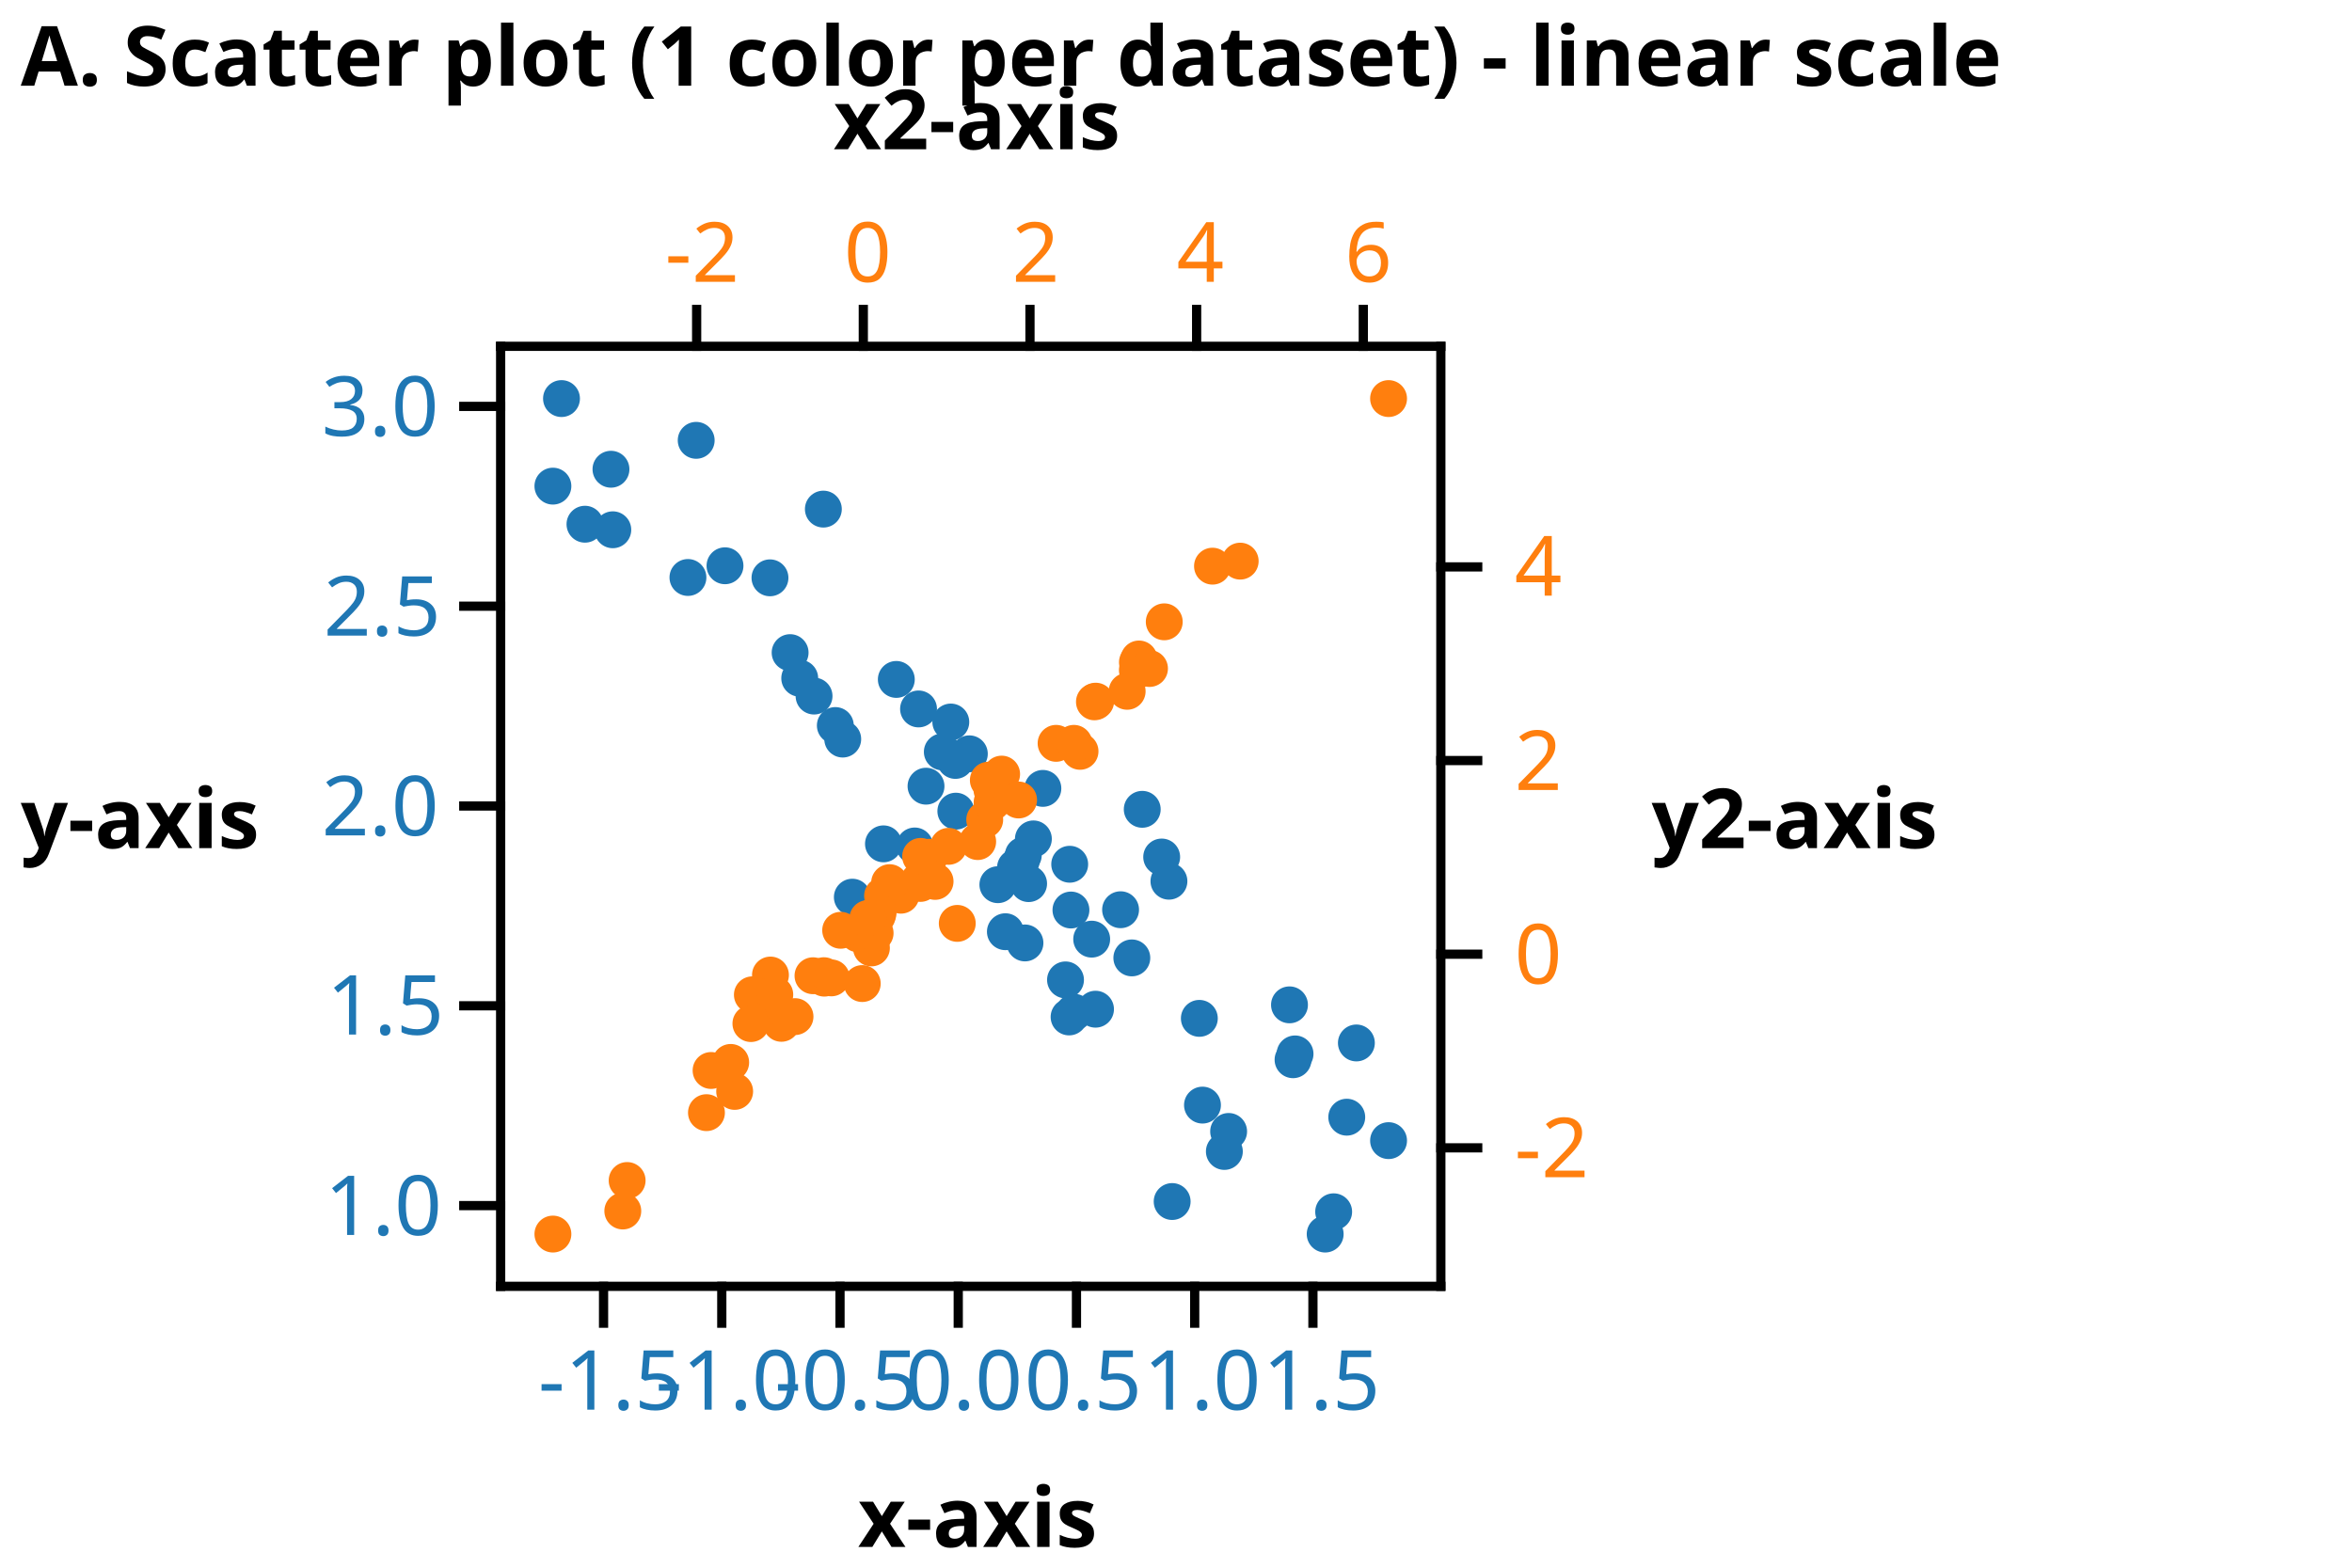
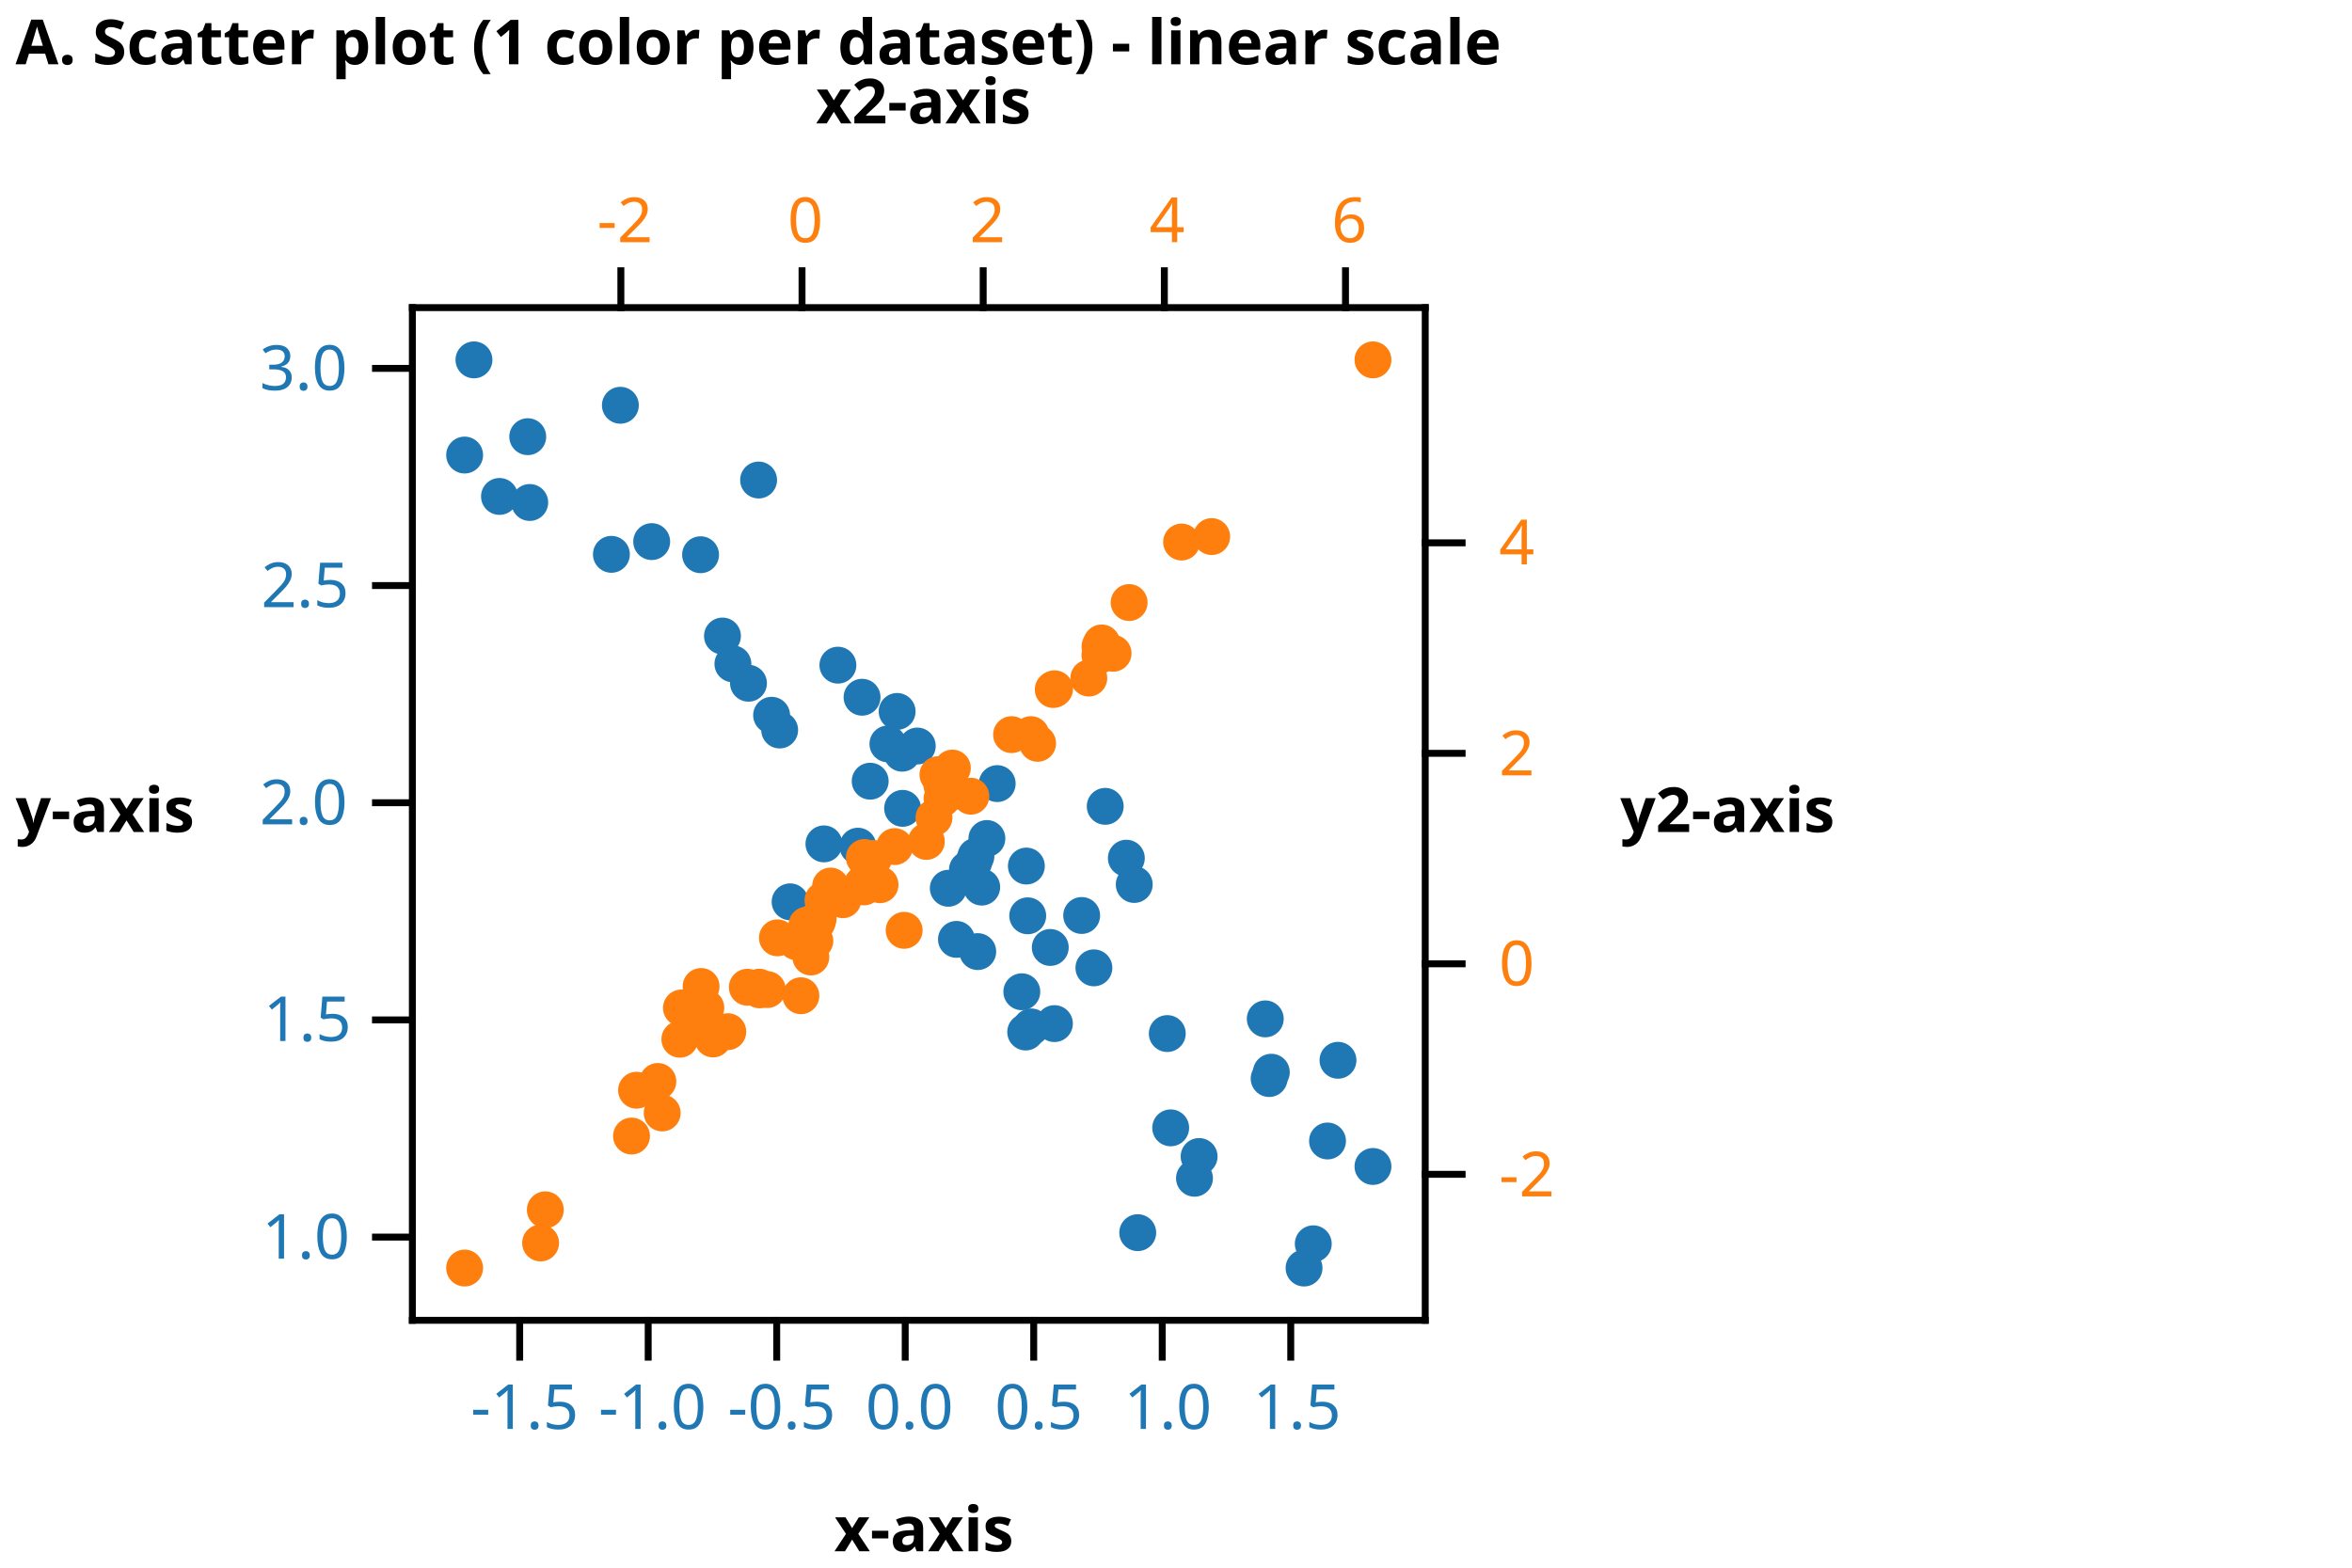
- <svg xmlns="http://www.w3.org/2000/svg" width="255.118pt" height="170.079pt" viewBox="0 0 255.118 170.079">
+ <svg xmlns="http://www.w3.org/2000/svg" width="255.116pt" height="170.077pt" viewBox="0 0 340.155 226.77">
  <g id="1" />
  <g id="2" />
  <g id="3" />
  <g id="4" />
  <g id="5" />
  <g id="6" />
  <g id="7" />
  <g id="8" />
  <g id="9" />
  <g id="10" />
  <g id="11" />
  <g id="137" />
  <g id="149" />
  <g id="161" />
  <g id="171" />
-   <circle cx="105.143px" cy="81.782px" r="2px" fill="rgba(31, 119, 180, 1.0)" />
-   <circle cx="130.091px" cy="110.482px" r="2px" fill="rgba(31, 119, 180, 1.0)" />
-   <circle cx="108.238px" cy="95.98px" r="2px" fill="rgba(31, 119, 180, 1.0)" />
-   <circle cx="66.47px" cy="57.475px" r="2px" fill="rgba(31, 119, 180, 1.0)" />
-   <circle cx="111.176px" cy="102.3px" r="2px" fill="rgba(31, 119, 180, 1.0)" />
-   <circle cx="111.572px" cy="95.864px" r="2px" fill="rgba(31, 119, 180, 1.0)" />
-   <circle cx="85.703px" cy="70.803px" r="2px" fill="rgba(31, 119, 180, 1.0)" />
-   <circle cx="110.151px" cy="94.119px" r="2px" fill="rgba(31, 119, 180, 1.0)" />
-   <circle cx="103.133px" cy="78.332px" r="2px" fill="rgba(31, 119, 180, 1.0)" />
-   <circle cx="102.212px" cy="81.573px" r="2px" fill="rgba(31, 119, 180, 1.0)" />
-   <circle cx="78.64px" cy="61.38px" r="2px" fill="rgba(31, 119, 180, 1.0)" />
-   <circle cx="126.006px" cy="92.977px" r="2px" fill="rgba(31, 119, 180, 1.0)" />
-   <circle cx="143.74px" cy="133.884px" r="2px" fill="rgba(31, 119, 180, 1.0)" />
-   <circle cx="118.829px" cy="109.488px" r="2px" fill="rgba(31, 119, 180, 1.0)" />
-   <circle cx="132.805px" cy="124.922px" r="2px" fill="rgba(31, 119, 180, 1.0)" />
-   <circle cx="146.081px" cy="121.204px" r="2px" fill="rgba(31, 119, 180, 1.0)" />
-   <circle cx="121.548px" cy="98.697px" r="2px" fill="rgba(31, 119, 180, 1.0)" />
-   <circle cx="103.633px" cy="82.5px" r="2px" fill="rgba(31, 119, 180, 1.0)" />
-   <circle cx="60.905px" cy="43.241px" r="2px" fill="rgba(31, 119, 180, 1.0)" />
-   <circle cx="110.994px" cy="92.787px" r="2px" fill="rgba(31, 119, 180, 1.0)" />
-   <circle cx="122.768px" cy="103.923px" r="2px" fill="rgba(31, 119, 180, 1.0)" />
-   <circle cx="109.053px" cy="101.081px" r="2px" fill="rgba(31, 119, 180, 1.0)" />
-   <circle cx="133.268px" cy="122.751px" r="2px" fill="rgba(31, 119, 180, 1.0)" />
-   <circle cx="99.633px" cy="76.913px" r="2px" fill="rgba(31, 119, 180, 1.0)" />
-   <circle cx="116.029px" cy="93.763px" r="2px" fill="rgba(31, 119, 180, 1.0)" />
-   <circle cx="103.679px" cy="88.003px" r="2px" fill="rgba(31, 119, 180, 1.0)" />
-   <circle cx="116.509px" cy="109.818px" r="2px" fill="rgba(31, 119, 180, 1.0)" />
-   <circle cx="116.164px" cy="98.728px" r="2px" fill="rgba(31, 119, 180, 1.0)" />
-   <circle cx="126.793px" cy="95.602px" r="2px" fill="rgba(31, 119, 180, 1.0)" />
-   <circle cx="127.142px" cy="130.354px" r="2px" fill="rgba(31, 119, 180, 1.0)" />
-   <circle cx="139.869px" cy="109.016px" r="2px" fill="rgba(31, 119, 180, 1.0)" />
-   <circle cx="75.515px" cy="47.772px" r="2px" fill="rgba(31, 119, 180, 1.0)" />
-   <circle cx="66.271px" cy="50.908px" r="2px" fill="rgba(31, 119, 180, 1.0)" />
-   <circle cx="95.828px" cy="91.549px" r="2px" fill="rgba(31, 119, 180, 1.0)" />
-   <circle cx="110.777px" cy="93.374px" r="2px" fill="rgba(31, 119, 180, 1.0)" />
-   <circle cx="92.452px" cy="97.334px" r="2px" fill="rgba(31, 119, 180, 1.0)" />
-   <circle cx="140.255px" cy="114.972px" r="2px" fill="rgba(31, 119, 180, 1.0)" />
-   <circle cx="130.431px" cy="119.893px" r="2px" fill="rgba(31, 119, 180, 1.0)" />
-   <circle cx="88.3px" cy="75.516px" r="2px" fill="rgba(31, 119, 180, 1.0)" />
-   <circle cx="63.451px" cy="56.872px" r="2px" fill="rgba(31, 119, 180, 1.0)" />
-   <circle cx="147.125px" cy="113.15px" r="2px" fill="rgba(31, 119, 180, 1.0)" />
-   <circle cx="144.66px" cy="131.466px" r="2px" fill="rgba(31, 119, 180, 1.0)" />
-   <circle cx="90.607px" cy="78.713px" r="2px" fill="rgba(31, 119, 180, 1.0)" />
-   <circle cx="112.09px" cy="91.013px" r="2px" fill="rgba(31, 119, 180, 1.0)" />
-   <circle cx="97.222px" cy="73.711px" r="2px" fill="rgba(31, 119, 180, 1.0)" />
-   <circle cx="113.119px" cy="85.533px" r="2px" fill="rgba(31, 119, 180, 1.0)" />
-   <circle cx="91.41px" cy="80.183px" r="2px" fill="rgba(31, 119, 180, 1.0)" />
-   <circle cx="74.62px" cy="62.651px" r="2px" fill="rgba(31, 119, 180, 1.0)" />
-   <circle cx="99.219px" cy="91.779px" r="2px" fill="rgba(31, 119, 180, 1.0)" />
-   <circle cx="123.897px" cy="87.803px" r="2px" fill="rgba(31, 119, 180, 1.0)" />
-   <circle cx="100.444px" cy="85.293px" r="2px" fill="rgba(31, 119, 180, 1.0)" />
-   <circle cx="59.973px" cy="52.741px" r="2px" fill="rgba(31, 119, 180, 1.0)" />
-   <circle cx="118.414px" cy="101.888px" r="2px" fill="rgba(31, 119, 180, 1.0)" />
-   <circle cx="86.745px" cy="73.583px" r="2px" fill="rgba(31, 119, 180, 1.0)" />
-   <circle cx="150.616px" cy="123.747px" r="2px" fill="rgba(31, 119, 180, 1.0)" />
-   <circle cx="115.575px" cy="106.309px" r="2px" fill="rgba(31, 119, 180, 1.0)" />
-   <circle cx="83.518px" cy="62.689px" r="2px" fill="rgba(31, 119, 180, 1.0)" />
-   <circle cx="89.309px" cy="55.233px" r="2px" fill="rgba(31, 119, 180, 1.0)" />
-   <circle cx="115.962px" cy="110.329px" r="2px" fill="rgba(31, 119, 180, 1.0)" />
-   <circle cx="140.472px" cy="114.339px" r="2px" fill="rgba(31, 119, 180, 1.0)" />
-   <circle cx="114.552px" cy="80.645px" r="2px" fill="rgba(255, 127, 14, 1.0)" />
-   <circle cx="131.518px" cy="61.423px" r="2px" fill="rgba(255, 127, 14, 1.0)" />
-   <circle cx="97.723px" cy="97.121px" r="2px" fill="rgba(255, 127, 14, 1.0)" />
-   <circle cx="134.522px" cy="60.878px" r="2px" fill="rgba(255, 127, 14, 1.0)" />
-   <circle cx="108.154px" cy="85.954px" r="2px" fill="rgba(255, 127, 14, 1.0)" />
-   <circle cx="89.368px" cy="105.852px" r="2px" fill="rgba(255, 127, 14, 1.0)" />
-   <circle cx="59.973px" cy="133.884px" r="2px" fill="rgba(255, 127, 14, 1.0)" />
-   <circle cx="99.679px" cy="95.572px" r="2px" fill="rgba(255, 127, 14, 1.0)" />
-   <circle cx="84.758px" cy="111.021px" r="2px" fill="rgba(255, 127, 14, 1.0)" />
-   <circle cx="150.616px" cy="43.241px" r="2px" fill="rgba(255, 127, 14, 1.0)" />
-   <circle cx="89.414px" cy="106.119px" r="2px" fill="rgba(255, 127, 14, 1.0)" />
-   <circle cx="106.811px" cy="88.931px" r="2px" fill="rgba(255, 127, 14, 1.0)" />
-   <circle cx="123.369px" cy="72.708px" r="2px" fill="rgba(255, 127, 14, 1.0)" />
-   <circle cx="83.196px" cy="109.249px" r="2px" fill="rgba(255, 127, 14, 1.0)" />
-   <circle cx="118.712px" cy="76.143px" r="2px" fill="rgba(255, 127, 14, 1.0)" />
-   <circle cx="108.291px" cy="86.492px" r="2px" fill="rgba(255, 127, 14, 1.0)" />
-   <circle cx="99.86px" cy="92.91px" r="2px" fill="rgba(255, 127, 14, 1.0)" />
-   <circle cx="79.688px" cy="118.407px" r="2px" fill="rgba(255, 127, 14, 1.0)" />
-   <circle cx="99.833px" cy="95.845px" r="2px" fill="rgba(255, 127, 14, 1.0)" />
-   <circle cx="122.261px" cy="75.001px" r="2px" fill="rgba(255, 127, 14, 1.0)" />
-   <circle cx="123.375px" cy="71.847px" r="2px" fill="rgba(255, 127, 14, 1.0)" />
-   <circle cx="123.545px" cy="71.493px" r="2px" fill="rgba(255, 127, 14, 1.0)" />
-   <circle cx="103.834px" cy="100.178px" r="2px" fill="rgba(255, 127, 14, 1.0)" />
-   <circle cx="67.554px" cy="131.382px" r="2px" fill="rgba(255, 127, 14, 1.0)" />
-   <circle cx="83.571px" cy="105.782px" r="2px" fill="rgba(255, 127, 14, 1.0)" />
-   <circle cx="88.184px" cy="105.858px" r="2px" fill="rgba(255, 127, 14, 1.0)" />
-   <circle cx="81.609px" cy="107.926px" r="2px" fill="rgba(255, 127, 14, 1.0)" />
-   <circle cx="126.285px" cy="67.462px" r="2px" fill="rgba(255, 127, 14, 1.0)" />
-   <circle cx="93.075px" cy="101.311px" r="2px" fill="rgba(255, 127, 14, 1.0)" />
-   <circle cx="93.528px" cy="106.707px" r="2px" fill="rgba(255, 127, 14, 1.0)" />
-   <circle cx="106.048px" cy="91.303px" r="2px" fill="rgba(255, 127, 14, 1.0)" />
-   <circle cx="118.848px" cy="76.069px" r="2px" fill="rgba(255, 127, 14, 1.0)" />
-   <circle cx="76.628px" cy="120.712px" r="2px" fill="rgba(255, 127, 14, 1.0)" />
-   <circle cx="86.234px" cy="110.293px" r="2px" fill="rgba(255, 127, 14, 1.0)" />
-   <circle cx="107.596px" cy="85.693px" r="2px" fill="rgba(255, 127, 14, 1.0)" />
-   <circle cx="107.613px" cy="87.044px" r="2px" fill="rgba(255, 127, 14, 1.0)" />
-   <circle cx="95.732px" cy="97.182px" r="2px" fill="rgba(255, 127, 14, 1.0)" />
-   <circle cx="94.522px" cy="102.84px" r="2px" fill="rgba(255, 127, 14, 1.0)" />
-   <circle cx="124.685px" cy="72.526px" r="2px" fill="rgba(255, 127, 14, 1.0)" />
-   <circle cx="91.186px" cy="100.927px" r="2px" fill="rgba(255, 127, 14, 1.0)" />
-   <circle cx="107.204px" cy="84.644px" r="2px" fill="rgba(255, 127, 14, 1.0)" />
-   <circle cx="94.609px" cy="99.541px" r="2px" fill="rgba(255, 127, 14, 1.0)" />
-   <circle cx="79.257px" cy="115.263px" r="2px" fill="rgba(255, 127, 14, 1.0)" />
-   <circle cx="100.782px" cy="93.007px" r="2px" fill="rgba(255, 127, 14, 1.0)" />
-   <circle cx="94.923px" cy="101.229px" r="2px" fill="rgba(255, 127, 14, 1.0)" />
-   <circle cx="108.646px" cy="83.983px" r="2px" fill="rgba(255, 127, 14, 1.0)" />
-   <circle cx="77.13px" cy="116.137px" r="2px" fill="rgba(255, 127, 14, 1.0)" />
-   <circle cx="110.485px" cy="86.791px" r="2px" fill="rgba(255, 127, 14, 1.0)" />
-   <circle cx="68.025px" cy="128.073px" r="2px" fill="rgba(255, 127, 14, 1.0)" />
-   <circle cx="101.427px" cy="95.625px" r="2px" fill="rgba(255, 127, 14, 1.0)" />
-   <circle cx="102.884px" cy="91.82px" r="2px" fill="rgba(255, 127, 14, 1.0)" />
-   <circle cx="95.146px" cy="99.365px" r="2px" fill="rgba(255, 127, 14, 1.0)" />
-   <circle cx="90.174px" cy="106.09px" r="2px" fill="rgba(255, 127, 14, 1.0)" />
-   <circle cx="96.497px" cy="95.76px" r="2px" fill="rgba(255, 127, 14, 1.0)" />
-   <circle cx="117.15px" cy="81.512px" r="2px" fill="rgba(255, 127, 14, 1.0)" />
-   <circle cx="95.247px" cy="99.026px" r="2px" fill="rgba(255, 127, 14, 1.0)" />
-   <circle cx="116.482px" cy="80.646px" r="2px" fill="rgba(255, 127, 14, 1.0)" />
-   <circle cx="94.133px" cy="99.649px" r="2px" fill="rgba(255, 127, 14, 1.0)" />
-   <circle cx="84.04px" cy="107.908px" r="2px" fill="rgba(255, 127, 14, 1.0)" />
-   <circle cx="81.45px" cy="111.048px" r="2px" fill="rgba(255, 127, 14, 1.0)" />
-   <text id="132" x="2.25px" y="9.297px" fill="black" font-family="Ubuntu" font-weight="bold" font-size="9" text-anchor="start" alignment-baseline="baseline">A. Scatter plot (1 color per dataset) - linear scale</text>
-   <text id="133" x="93.059px" y="167.829px" fill="black" font-family="Ubuntu" font-weight="bold" font-size="9" text-anchor="start" alignment-baseline="baseline">x-axis</text>
-   <text id="134" x="2.25px" y="92.01px" fill="black" font-family="Ubuntu" font-weight="bold" font-size="9" text-anchor="start" alignment-baseline="baseline">y-axis</text>
-   <text id="135" x="90.413px" y="16.191px" fill="black" font-family="Ubuntu" font-weight="bold" font-size="9" text-anchor="start" alignment-baseline="baseline">x2-axis</text>
-   <text id="136" x="179.153px" y="92.01px" fill="black" font-family="Ubuntu" font-weight="bold" font-size="9" text-anchor="start" alignment-baseline="baseline">y2-axis</text>
-   <line x1="54.304px" y1="37.572px" x2="54.304px" y2="139.554px" stroke="black" stroke-linecap="square" />
-   <line x1="50.304px" y1="130.796px" x2="54.304px" y2="130.796px" stroke="black" stroke-linecap="square" />
-   <line x1="50.304px" y1="109.119px" x2="54.304px" y2="109.119px" stroke="black" stroke-linecap="square" />
-   <line x1="50.304px" y1="87.443px" x2="54.304px" y2="87.443px" stroke="black" stroke-linecap="square" />
-   <line x1="50.304px" y1="65.766px" x2="54.304px" y2="65.766px" stroke="black" stroke-linecap="square" />
-   <line x1="50.304px" y1="44.09px" x2="54.304px" y2="44.09px" stroke="black" stroke-linecap="square" />
-   <text id="144" x="35.225px" y="133.986px" fill="rgba(31, 119, 180, 1.0)" font-family="Ubuntu" font-weight="regular" font-size="9" text-anchor="start" alignment-baseline="baseline">1.0</text>
-   <text id="145" x="35.432px" y="112.238px" fill="rgba(31, 119, 180, 1.0)" font-family="Ubuntu" font-weight="regular" font-size="9" text-anchor="start" alignment-baseline="baseline">1.5</text>
-   <text id="146" x="34.892px" y="90.633px" fill="rgba(31, 119, 180, 1.0)" font-family="Ubuntu" font-weight="regular" font-size="9" text-anchor="start" alignment-baseline="baseline">2.0</text>
-   <text id="147" x="35.099px" y="68.957px" fill="rgba(31, 119, 180, 1.0)" font-family="Ubuntu" font-weight="regular" font-size="9" text-anchor="start" alignment-baseline="baseline">2.5</text>
-   <text id="148" x="34.883px" y="47.28px" fill="rgba(31, 119, 180, 1.0)" font-family="Ubuntu" font-weight="regular" font-size="9" text-anchor="start" alignment-baseline="baseline">3.0</text>
-   <line x1="54.304px" y1="37.572px" x2="156.286px" y2="37.572px" stroke="black" stroke-linecap="square" />
-   <line x1="75.564px" y1="33.572px" x2="75.564px" y2="37.572px" stroke="black" stroke-linecap="square" />
-   <text id="152" x="72.131px" y="30.572px" fill="rgba(255, 127, 14, 1.0)" font-family="Ubuntu" font-weight="regular" font-size="9" text-anchor="start" alignment-baseline="baseline">-2</text>
-   <line x1="93.642px" y1="33.572px" x2="93.642px" y2="37.572px" stroke="black" stroke-linecap="square" />
-   <text id="154" x="91.554px" y="30.572px" fill="rgba(255, 127, 14, 1.0)" font-family="Ubuntu" font-weight="regular" font-size="9" text-anchor="start" alignment-baseline="baseline">0</text>
-   <line x1="111.72px" y1="33.572px" x2="111.72px" y2="37.572px" stroke="black" stroke-linecap="square" />
-   <text id="156" x="109.767px" y="30.572px" fill="rgba(255, 127, 14, 1.0)" font-family="Ubuntu" font-weight="regular" font-size="9" text-anchor="start" alignment-baseline="baseline">2</text>
-   <line x1="129.797px" y1="33.572px" x2="129.797px" y2="37.572px" stroke="black" stroke-linecap="square" />
-   <text id="158" x="127.628px" y="30.572px" fill="rgba(255, 127, 14, 1.0)" font-family="Ubuntu" font-weight="regular" font-size="9" text-anchor="start" alignment-baseline="baseline">4</text>
-   <line x1="147.875px" y1="33.572px" x2="147.875px" y2="37.572px" stroke="black" stroke-linecap="square" />
-   <text id="160" x="145.85px" y="30.572px" fill="rgba(255, 127, 14, 1.0)" font-family="Ubuntu" font-weight="regular" font-size="9" text-anchor="start" alignment-baseline="baseline">6</text>
-   <line x1="156.286px" y1="37.572px" x2="156.286px" y2="139.554px" stroke="black" stroke-linecap="square" />
-   <line x1="156.286px" y1="124.53px" x2="160.286px" y2="124.53px" stroke="black" stroke-linecap="square" />
-   <line x1="156.286px" y1="103.521px" x2="160.286px" y2="103.521px" stroke="black" stroke-linecap="square" />
-   <line x1="156.286px" y1="82.512px" x2="160.286px" y2="82.512px" stroke="black" stroke-linecap="square" />
-   <line x1="156.286px" y1="61.503px" x2="160.286px" y2="61.503px" stroke="black" stroke-linecap="square" />
-   <text id="167" x="164.286px" y="127.72px" fill="rgba(255, 127, 14, 1.0)" font-family="Ubuntu" font-weight="regular" font-size="9" text-anchor="start" alignment-baseline="baseline">-2</text>
-   <text id="168" x="164.286px" y="106.711px" fill="rgba(255, 127, 14, 1.0)" font-family="Ubuntu" font-weight="regular" font-size="9" text-anchor="start" alignment-baseline="baseline">0</text>
-   <text id="169" x="164.286px" y="85.702px" fill="rgba(255, 127, 14, 1.0)" font-family="Ubuntu" font-weight="regular" font-size="9" text-anchor="start" alignment-baseline="baseline">2</text>
-   <text id="170" x="164.286px" y="64.621px" fill="rgba(255, 127, 14, 1.0)" font-family="Ubuntu" font-weight="regular" font-size="9" text-anchor="start" alignment-baseline="baseline">4</text>
-   <line x1="54.304px" y1="139.554px" x2="156.286px" y2="139.554px" stroke="black" stroke-linecap="square" />
-   <line x1="65.467px" y1="139.554px" x2="65.467px" y2="143.554px" stroke="black" stroke-linecap="square" />
-   <text id="174" x="58.384px" y="152.935px" fill="rgba(31, 119, 180, 1.0)" font-family="Ubuntu" font-weight="regular" font-size="9" text-anchor="start" alignment-baseline="baseline">-1.5</text>
-   <line x1="78.291px" y1="139.554px" x2="78.291px" y2="143.554px" stroke="black" stroke-linecap="square" />
-   <text id="176" x="71.104px" y="152.935px" fill="rgba(31, 119, 180, 1.0)" font-family="Ubuntu" font-weight="regular" font-size="9" text-anchor="start" alignment-baseline="baseline">-1.0</text>
-   <line x1="91.115px" y1="139.554px" x2="91.115px" y2="143.554px" stroke="black" stroke-linecap="square" />
-   <text id="178" x="84.032px" y="152.935px" fill="rgba(31, 119, 180, 1.0)" font-family="Ubuntu" font-weight="regular" font-size="9" text-anchor="start" alignment-baseline="baseline">-0.5</text>
-   <line x1="103.939px" y1="139.554px" x2="103.939px" y2="143.554px" stroke="black" stroke-linecap="square" />
-   <text id="180" x="98.206px" y="152.935px" fill="rgba(31, 119, 180, 1.0)" font-family="Ubuntu" font-weight="regular" font-size="9" text-anchor="start" alignment-baseline="baseline">0.0</text>
-   <line x1="116.763px" y1="139.554px" x2="116.763px" y2="143.554px" stroke="black" stroke-linecap="square" />
-   <text id="182" x="111.134px" y="152.935px" fill="rgba(31, 119, 180, 1.0)" font-family="Ubuntu" font-weight="regular" font-size="9" text-anchor="start" alignment-baseline="baseline">0.5</text>
-   <line x1="129.587px" y1="139.554px" x2="129.587px" y2="143.554px" stroke="black" stroke-linecap="square" />
-   <text id="184" x="124.048px" y="152.935px" fill="rgba(31, 119, 180, 1.0)" font-family="Ubuntu" font-weight="regular" font-size="9" text-anchor="start" alignment-baseline="baseline">1.0</text>
-   <line x1="142.412px" y1="139.554px" x2="142.412px" y2="143.554px" stroke="black" stroke-linecap="square" />
-   <text id="186" x="136.976px" y="152.935px" fill="rgba(31, 119, 180, 1.0)" font-family="Ubuntu" font-weight="regular" font-size="9" text-anchor="start" alignment-baseline="baseline">1.5</text>
+   <circle cx="132.66" cy="107.913" r="2.667" fill="rgba(31, 119, 180, 1.0)" />
+   <circle cx="168.817" cy="149.508" r="2.667" fill="rgba(31, 119, 180, 1.0)" />
+   <circle cx="137.146" cy="128.49" r="2.667" fill="rgba(31, 119, 180, 1.0)" />
+   <circle cx="76.612" cy="72.686" r="2.667" fill="rgba(31, 119, 180, 1.0)" />
+   <circle cx="141.404" cy="137.651" r="2.667" fill="rgba(31, 119, 180, 1.0)" />
+   <circle cx="141.978" cy="128.323" r="2.667" fill="rgba(31, 119, 180, 1.0)" />
+   <circle cx="104.486" cy="92.002" r="2.667" fill="rgba(31, 119, 180, 1.0)" />
+   <circle cx="139.918" cy="125.794" r="2.667" fill="rgba(31, 119, 180, 1.0)" />
+   <circle cx="129.747" cy="102.913" r="2.667" fill="rgba(31, 119, 180, 1.0)" />
+   <circle cx="128.413" cy="107.61" r="2.667" fill="rgba(31, 119, 180, 1.0)" />
+   <circle cx="94.25" cy="78.345" r="2.667" fill="rgba(31, 119, 180, 1.0)" />
+   <circle cx="162.896" cy="124.138" r="2.667" fill="rgba(31, 119, 180, 1.0)" />
+   <circle cx="188.598" cy="183.425" r="2.667" fill="rgba(31, 119, 180, 1.0)" />
+   <circle cx="152.496" cy="148.068" r="2.667" fill="rgba(31, 119, 180, 1.0)" />
+   <circle cx="172.751" cy="170.436" r="2.667" fill="rgba(31, 119, 180, 1.0)" />
+   <circle cx="191.991" cy="165.047" r="2.667" fill="rgba(31, 119, 180, 1.0)" />
+   <circle cx="156.436" cy="132.428" r="2.667" fill="rgba(31, 119, 180, 1.0)" />
+   <circle cx="130.472" cy="108.954" r="2.667" fill="rgba(31, 119, 180, 1.0)" />
+   <circle cx="68.546" cy="52.057" r="2.667" fill="rgba(31, 119, 180, 1.0)" />
+   <circle cx="141.14" cy="123.863" r="2.667" fill="rgba(31, 119, 180, 1.0)" />
+   <circle cx="158.204" cy="140.002" r="2.667" fill="rgba(31, 119, 180, 1.0)" />
+   <circle cx="138.327" cy="135.883" r="2.667" fill="rgba(31, 119, 180, 1.0)" />
+   <circle cx="173.421" cy="167.29" r="2.667" fill="rgba(31, 119, 180, 1.0)" />
+   <circle cx="124.674" cy="100.857" r="2.667" fill="rgba(31, 119, 180, 1.0)" />
+   <circle cx="148.437" cy="125.277" r="2.667" fill="rgba(31, 119, 180, 1.0)" />
+   <circle cx="130.538" cy="116.93" r="2.667" fill="rgba(31, 119, 180, 1.0)" />
+   <circle cx="149.132" cy="148.546" r="2.667" fill="rgba(31, 119, 180, 1.0)" />
+   <circle cx="148.633" cy="132.474" r="2.667" fill="rgba(31, 119, 180, 1.0)" />
+   <circle cx="164.038" cy="127.942" r="2.667" fill="rgba(31, 119, 180, 1.0)" />
+   <circle cx="164.543" cy="178.308" r="2.667" fill="rgba(31, 119, 180, 1.0)" />
+   <circle cx="182.988" cy="147.383" r="2.667" fill="rgba(31, 119, 180, 1.0)" />
+   <circle cx="89.721" cy="58.623" r="2.667" fill="rgba(31, 119, 180, 1.0)" />
+   <circle cx="76.324" cy="63.168" r="2.667" fill="rgba(31, 119, 180, 1.0)" />
+   <circle cx="119.16" cy="122.069" r="2.667" fill="rgba(31, 119, 180, 1.0)" />
+   <circle cx="140.826" cy="124.713" r="2.667" fill="rgba(31, 119, 180, 1.0)" />
+   <circle cx="114.268" cy="130.452" r="2.667" fill="rgba(31, 119, 180, 1.0)" />
+   <circle cx="183.548" cy="156.015" r="2.667" fill="rgba(31, 119, 180, 1.0)" />
+   <circle cx="169.309" cy="163.147" r="2.667" fill="rgba(31, 119, 180, 1.0)" />
+   <circle cx="108.249" cy="98.832" r="2.667" fill="rgba(31, 119, 180, 1.0)" />
+   <circle cx="72.237" cy="71.811" r="2.667" fill="rgba(31, 119, 180, 1.0)" />
+   <circle cx="193.504" cy="153.374" r="2.667" fill="rgba(31, 119, 180, 1.0)" />
+   <circle cx="189.932" cy="179.92" r="2.667" fill="rgba(31, 119, 180, 1.0)" />
+   <circle cx="111.593" cy="103.465" r="2.667" fill="rgba(31, 119, 180, 1.0)" />
+   <circle cx="142.728" cy="121.292" r="2.667" fill="rgba(31, 119, 180, 1.0)" />
+   <circle cx="121.18" cy="96.217" r="2.667" fill="rgba(31, 119, 180, 1.0)" />
+   <circle cx="144.219" cy="113.35" r="2.667" fill="rgba(31, 119, 180, 1.0)" />
+   <circle cx="112.758" cy="105.597" r="2.667" fill="rgba(31, 119, 180, 1.0)" />
+   <circle cx="88.423" cy="80.187" r="2.667" fill="rgba(31, 119, 180, 1.0)" />
+   <circle cx="124.074" cy="122.403" r="2.667" fill="rgba(31, 119, 180, 1.0)" />
+   <circle cx="159.841" cy="116.64" r="2.667" fill="rgba(31, 119, 180, 1.0)" />
+   <circle cx="125.85" cy="113.002" r="2.667" fill="rgba(31, 119, 180, 1.0)" />
+   <circle cx="67.196" cy="65.825" r="2.667" fill="rgba(31, 119, 180, 1.0)" />
+   <circle cx="151.893" cy="137.053" r="2.667" fill="rgba(31, 119, 180, 1.0)" />
+   <circle cx="105.996" cy="96.031" r="2.667" fill="rgba(31, 119, 180, 1.0)" />
+   <circle cx="198.564" cy="168.733" r="2.667" fill="rgba(31, 119, 180, 1.0)" />
+   <circle cx="147.779" cy="143.461" r="2.667" fill="rgba(31, 119, 180, 1.0)" />
+   <circle cx="101.319" cy="80.243" r="2.667" fill="rgba(31, 119, 180, 1.0)" />
+   <circle cx="109.712" cy="69.437" r="2.667" fill="rgba(31, 119, 180, 1.0)" />
+   <circle cx="148.341" cy="149.286" r="2.667" fill="rgba(31, 119, 180, 1.0)" />
+   <circle cx="183.863" cy="155.098" r="2.667" fill="rgba(31, 119, 180, 1.0)" />
+   <circle cx="146.297" cy="106.266" r="2.667" fill="rgba(255, 127, 14, 1.0)" />
+   <circle cx="170.886" cy="78.408" r="2.667" fill="rgba(255, 127, 14, 1.0)" />
+   <circle cx="121.907" cy="130.144" r="2.667" fill="rgba(255, 127, 14, 1.0)" />
+   <circle cx="175.239" cy="77.618" r="2.667" fill="rgba(255, 127, 14, 1.0)" />
+   <circle cx="137.024" cy="113.96" r="2.667" fill="rgba(255, 127, 14, 1.0)" />
+   <circle cx="109.798" cy="142.798" r="2.667" fill="rgba(255, 127, 14, 1.0)" />
+   <circle cx="67.196" cy="183.425" r="2.667" fill="rgba(255, 127, 14, 1.0)" />
+   <circle cx="124.741" cy="127.9" r="2.667" fill="rgba(255, 127, 14, 1.0)" />
+   <circle cx="103.117" cy="150.29" r="2.667" fill="rgba(255, 127, 14, 1.0)" />
+   <circle cx="198.564" cy="52.057" r="2.667" fill="rgba(255, 127, 14, 1.0)" />
+   <circle cx="109.864" cy="143.185" r="2.667" fill="rgba(255, 127, 14, 1.0)" />
+   <circle cx="135.077" cy="118.274" r="2.667" fill="rgba(255, 127, 14, 1.0)" />
+   <circle cx="159.075" cy="94.763" r="2.667" fill="rgba(255, 127, 14, 1.0)" />
+   <circle cx="100.853" cy="147.721" r="2.667" fill="rgba(255, 127, 14, 1.0)" />
+   <circle cx="152.325" cy="99.741" r="2.667" fill="rgba(255, 127, 14, 1.0)" />
+   <circle cx="137.222" cy="114.739" r="2.667" fill="rgba(255, 127, 14, 1.0)" />
+   <circle cx="125.004" cy="124.042" r="2.667" fill="rgba(255, 127, 14, 1.0)" />
+   <circle cx="95.769" cy="160.994" r="2.667" fill="rgba(255, 127, 14, 1.0)" />
+   <circle cx="124.965" cy="128.295" r="2.667" fill="rgba(255, 127, 14, 1.0)" />
+   <circle cx="157.468" cy="98.086" r="2.667" fill="rgba(255, 127, 14, 1.0)" />
+   <circle cx="159.084" cy="93.515" r="2.667" fill="rgba(255, 127, 14, 1.0)" />
+   <circle cx="159.33" cy="93.002" r="2.667" fill="rgba(255, 127, 14, 1.0)" />
+   <circle cx="130.763" cy="134.574" r="2.667" fill="rgba(255, 127, 14, 1.0)" />
+   <circle cx="78.183" cy="179.799" r="2.667" fill="rgba(255, 127, 14, 1.0)" />
+   <circle cx="101.396" cy="142.697" r="2.667" fill="rgba(255, 127, 14, 1.0)" />
+   <circle cx="108.082" cy="142.807" r="2.667" fill="rgba(255, 127, 14, 1.0)" />
+   <circle cx="98.553" cy="145.804" r="2.667" fill="rgba(255, 127, 14, 1.0)" />
+   <circle cx="163.301" cy="87.16" r="2.667" fill="rgba(255, 127, 14, 1.0)" />
+   <circle cx="115.17" cy="136.217" r="2.667" fill="rgba(255, 127, 14, 1.0)" />
+   <circle cx="115.827" cy="144.036" r="2.667" fill="rgba(255, 127, 14, 1.0)" />
+   <circle cx="133.972" cy="121.713" r="2.667" fill="rgba(255, 127, 14, 1.0)" />
+   <circle cx="152.522" cy="99.634" r="2.667" fill="rgba(255, 127, 14, 1.0)" />
+   <circle cx="91.333" cy="164.334" r="2.667" fill="rgba(255, 127, 14, 1.0)" />
+   <circle cx="105.256" cy="149.234" r="2.667" fill="rgba(255, 127, 14, 1.0)" />
+   <circle cx="136.216" cy="113.582" r="2.667" fill="rgba(255, 127, 14, 1.0)" />
+   <circle cx="136.24" cy="115.539" r="2.667" fill="rgba(255, 127, 14, 1.0)" />
+   <circle cx="119.021" cy="130.233" r="2.667" fill="rgba(255, 127, 14, 1.0)" />
+   <circle cx="117.267" cy="138.433" r="2.667" fill="rgba(255, 127, 14, 1.0)" />
+   <circle cx="160.982" cy="94.499" r="2.667" fill="rgba(255, 127, 14, 1.0)" />
+   <circle cx="112.433" cy="135.66" r="2.667" fill="rgba(255, 127, 14, 1.0)" />
+   <circle cx="135.648" cy="112.061" r="2.667" fill="rgba(255, 127, 14, 1.0)" />
+   <circle cx="117.394" cy="133.651" r="2.667" fill="rgba(255, 127, 14, 1.0)" />
+   <circle cx="95.144" cy="156.437" r="2.667" fill="rgba(255, 127, 14, 1.0)" />
+   <circle cx="126.34" cy="124.182" r="2.667" fill="rgba(255, 127, 14, 1.0)" />
+   <circle cx="117.848" cy="136.098" r="2.667" fill="rgba(255, 127, 14, 1.0)" />
+   <circle cx="137.737" cy="111.104" r="2.667" fill="rgba(255, 127, 14, 1.0)" />
+   <circle cx="92.061" cy="157.704" r="2.667" fill="rgba(255, 127, 14, 1.0)" />
+   <circle cx="140.403" cy="115.173" r="2.667" fill="rgba(255, 127, 14, 1.0)" />
+   <circle cx="78.865" cy="175.003" r="2.667" fill="rgba(255, 127, 14, 1.0)" />
+   <circle cx="127.275" cy="127.976" r="2.667" fill="rgba(255, 127, 14, 1.0)" />
+   <circle cx="129.386" cy="122.462" r="2.667" fill="rgba(255, 127, 14, 1.0)" />
+   <circle cx="118.172" cy="133.396" r="2.667" fill="rgba(255, 127, 14, 1.0)" />
+   <circle cx="110.966" cy="143.143" r="2.667" fill="rgba(255, 127, 14, 1.0)" />
+   <circle cx="120.129" cy="128.171" r="2.667" fill="rgba(255, 127, 14, 1.0)" />
+   <circle cx="150.062" cy="107.522" r="2.667" fill="rgba(255, 127, 14, 1.0)" />
+   <circle cx="118.319" cy="132.904" r="2.667" fill="rgba(255, 127, 14, 1.0)" />
+   <circle cx="149.094" cy="106.267" r="2.667" fill="rgba(255, 127, 14, 1.0)" />
+   <circle cx="116.704" cy="133.808" r="2.667" fill="rgba(255, 127, 14, 1.0)" />
+   <circle cx="102.076" cy="145.778" r="2.667" fill="rgba(255, 127, 14, 1.0)" />
+   <circle cx="98.322" cy="150.329" r="2.667" fill="rgba(255, 127, 14, 1.0)" />
+   <text id="132" x="2.25" y="9.297" fill="black" font-family="Ubuntu" font-weight="bold" font-size="9" text-anchor="start" alignment-baseline="baseline">A. Scatter plot (1 color per dataset) - linear scale</text>
+   <text id="133" x="120.645" y="224.394" fill="black" font-family="Ubuntu" font-weight="bold" font-size="9" text-anchor="start" alignment-baseline="baseline">x-axis</text>
+   <text id="134" x="2.25" y="120.356" fill="black" font-family="Ubuntu" font-weight="bold" font-size="9" text-anchor="start" alignment-baseline="baseline">y-axis</text>
+   <text id="135" x="117.999" y="17.856" fill="black" font-family="Ubuntu" font-weight="bold" font-size="9" text-anchor="start" alignment-baseline="baseline">x2-axis</text>
+   <text id="136" x="234.324" y="120.356" fill="black" font-family="Ubuntu" font-weight="bold" font-size="9" text-anchor="start" alignment-baseline="baseline">y2-axis</text>
+   <line x1="59.637" y1="44.498" x2="59.637" y2="190.984" stroke="black" stroke-linecap="square" />
+   <line x1="54.304" y1="178.949" x2="59.637" y2="178.949" stroke="black" stroke-linecap="square" />
+   <line x1="54.304" y1="147.533" x2="59.637" y2="147.533" stroke="black" stroke-linecap="square" />
+   <line x1="54.304" y1="116.118" x2="59.637" y2="116.118" stroke="black" stroke-linecap="square" />
+   <line x1="54.304" y1="84.702" x2="59.637" y2="84.702" stroke="black" stroke-linecap="square" />
+   <line x1="54.304" y1="53.287" x2="59.637" y2="53.287" stroke="black" stroke-linecap="square" />
+   <text id="144" x="37.892" y="182.072" fill="rgba(31, 119, 180, 1.0)" font-family="Ubuntu" font-weight="regular" font-size="9" text-anchor="start" alignment-baseline="baseline">1.0</text>
+   <text id="145" x="38.099" y="150.584" fill="rgba(31, 119, 180, 1.0)" font-family="Ubuntu" font-weight="regular" font-size="9" text-anchor="start" alignment-baseline="baseline">1.5</text>
+   <text id="146" x="37.559" y="119.241" fill="rgba(31, 119, 180, 1.0)" font-family="Ubuntu" font-weight="regular" font-size="9" text-anchor="start" alignment-baseline="baseline">2.0</text>
+   <text id="147" x="37.766" y="87.825" fill="rgba(31, 119, 180, 1.0)" font-family="Ubuntu" font-weight="regular" font-size="9" text-anchor="start" alignment-baseline="baseline">2.5</text>
+   <text id="148" x="37.55" y="56.41" fill="rgba(31, 119, 180, 1.0)" font-family="Ubuntu" font-weight="regular" font-size="9" text-anchor="start" alignment-baseline="baseline">3.0</text>
+   <line x1="59.637" y1="44.498" x2="206.123" y2="44.498" stroke="black" stroke-linecap="square" />
+   <line x1="89.792" y1="39.165" x2="89.792" y2="44.498" stroke="black" stroke-linecap="square" />
+   <text id="152" x="86.358" y="35.03" fill="rgba(255, 127, 14, 1.0)" font-family="Ubuntu" font-weight="regular" font-size="9" text-anchor="start" alignment-baseline="baseline">-2</text>
+   <line x1="115.992" y1="39.165" x2="115.992" y2="44.498" stroke="black" stroke-linecap="square" />
+   <text id="154" x="113.904" y="35.03" fill="rgba(255, 127, 14, 1.0)" font-family="Ubuntu" font-weight="regular" font-size="9" text-anchor="start" alignment-baseline="baseline">0</text>
+   <line x1="142.192" y1="39.165" x2="142.192" y2="44.498" stroke="black" stroke-linecap="square" />
+   <text id="156" x="140.239" y="35.03" fill="rgba(255, 127, 14, 1.0)" font-family="Ubuntu" font-weight="regular" font-size="9" text-anchor="start" alignment-baseline="baseline">2</text>
+   <line x1="168.392" y1="39.165" x2="168.392" y2="44.498" stroke="black" stroke-linecap="square" />
+   <text id="158" x="166.222" y="35.03" fill="rgba(255, 127, 14, 1.0)" font-family="Ubuntu" font-weight="regular" font-size="9" text-anchor="start" alignment-baseline="baseline">4</text>
+   <line x1="194.591" y1="39.165" x2="194.591" y2="44.498" stroke="black" stroke-linecap="square" />
+   <text id="160" x="192.566" y="35.03" fill="rgba(255, 127, 14, 1.0)" font-family="Ubuntu" font-weight="regular" font-size="9" text-anchor="start" alignment-baseline="baseline">6</text>
+   <line x1="206.123" y1="44.498" x2="206.123" y2="190.984" stroke="black" stroke-linecap="square" />
+   <line x1="206.123" y1="169.868" x2="211.457" y2="169.868" stroke="black" stroke-linecap="square" />
+   <line x1="206.123" y1="139.419" x2="211.457" y2="139.419" stroke="black" stroke-linecap="square" />
+   <line x1="206.123" y1="108.971" x2="211.457" y2="108.971" stroke="black" stroke-linecap="square" />
+   <line x1="206.123" y1="78.523" x2="211.457" y2="78.523" stroke="black" stroke-linecap="square" />
+   <text id="167" x="216.79" y="173.058" fill="rgba(255, 127, 14, 1.0)" font-family="Ubuntu" font-weight="regular" font-size="9" text-anchor="start" alignment-baseline="baseline">-2</text>
+   <text id="168" x="216.79" y="142.542" fill="rgba(255, 127, 14, 1.0)" font-family="Ubuntu" font-weight="regular" font-size="9" text-anchor="start" alignment-baseline="baseline">0</text>
+   <text id="169" x="216.79" y="112.162" fill="rgba(255, 127, 14, 1.0)" font-family="Ubuntu" font-weight="regular" font-size="9" text-anchor="start" alignment-baseline="baseline">2</text>
+   <text id="170" x="216.79" y="81.641" fill="rgba(255, 127, 14, 1.0)" font-family="Ubuntu" font-weight="regular" font-size="9" text-anchor="start" alignment-baseline="baseline">4</text>
+   <line x1="59.637" y1="190.984" x2="206.123" y2="190.984" stroke="black" stroke-linecap="square" />
+   <line x1="75.158" y1="190.984" x2="75.158" y2="196.317" stroke="black" stroke-linecap="square" />
+   <text id="174" x="68.075" y="206.698" fill="rgba(31, 119, 180, 1.0)" font-family="Ubuntu" font-weight="regular" font-size="9" text-anchor="start" alignment-baseline="baseline">-1.5</text>
+   <line x1="93.744" y1="190.984" x2="93.744" y2="196.317" stroke="black" stroke-linecap="square" />
+   <text id="176" x="86.557" y="206.698" fill="rgba(31, 119, 180, 1.0)" font-family="Ubuntu" font-weight="regular" font-size="9" text-anchor="start" alignment-baseline="baseline">-1.0</text>
+   <line x1="112.33" y1="190.984" x2="112.33" y2="196.317" stroke="black" stroke-linecap="square" />
+   <text id="178" x="105.247" y="206.698" fill="rgba(31, 119, 180, 1.0)" font-family="Ubuntu" font-weight="regular" font-size="9" text-anchor="start" alignment-baseline="baseline">-0.5</text>
+   <line x1="130.915" y1="190.984" x2="130.915" y2="196.317" stroke="black" stroke-linecap="square" />
+   <text id="180" x="125.182" y="206.698" fill="rgba(31, 119, 180, 1.0)" font-family="Ubuntu" font-weight="regular" font-size="9" text-anchor="start" alignment-baseline="baseline">0.0</text>
+   <line x1="149.501" y1="190.984" x2="149.501" y2="196.317" stroke="black" stroke-linecap="square" />
+   <text id="182" x="143.872" y="206.698" fill="rgba(31, 119, 180, 1.0)" font-family="Ubuntu" font-weight="regular" font-size="9" text-anchor="start" alignment-baseline="baseline">0.5</text>
+   <line x1="168.087" y1="190.984" x2="168.087" y2="196.317" stroke="black" stroke-linecap="square" />
+   <text id="184" x="162.548" y="206.698" fill="rgba(31, 119, 180, 1.0)" font-family="Ubuntu" font-weight="regular" font-size="9" text-anchor="start" alignment-baseline="baseline">1.0</text>
+   <line x1="186.673" y1="190.984" x2="186.673" y2="196.317" stroke="black" stroke-linecap="square" />
+   <text id="186" x="181.237" y="206.698" fill="rgba(31, 119, 180, 1.0)" font-family="Ubuntu" font-weight="regular" font-size="9" text-anchor="start" alignment-baseline="baseline">1.5</text>
</svg>
